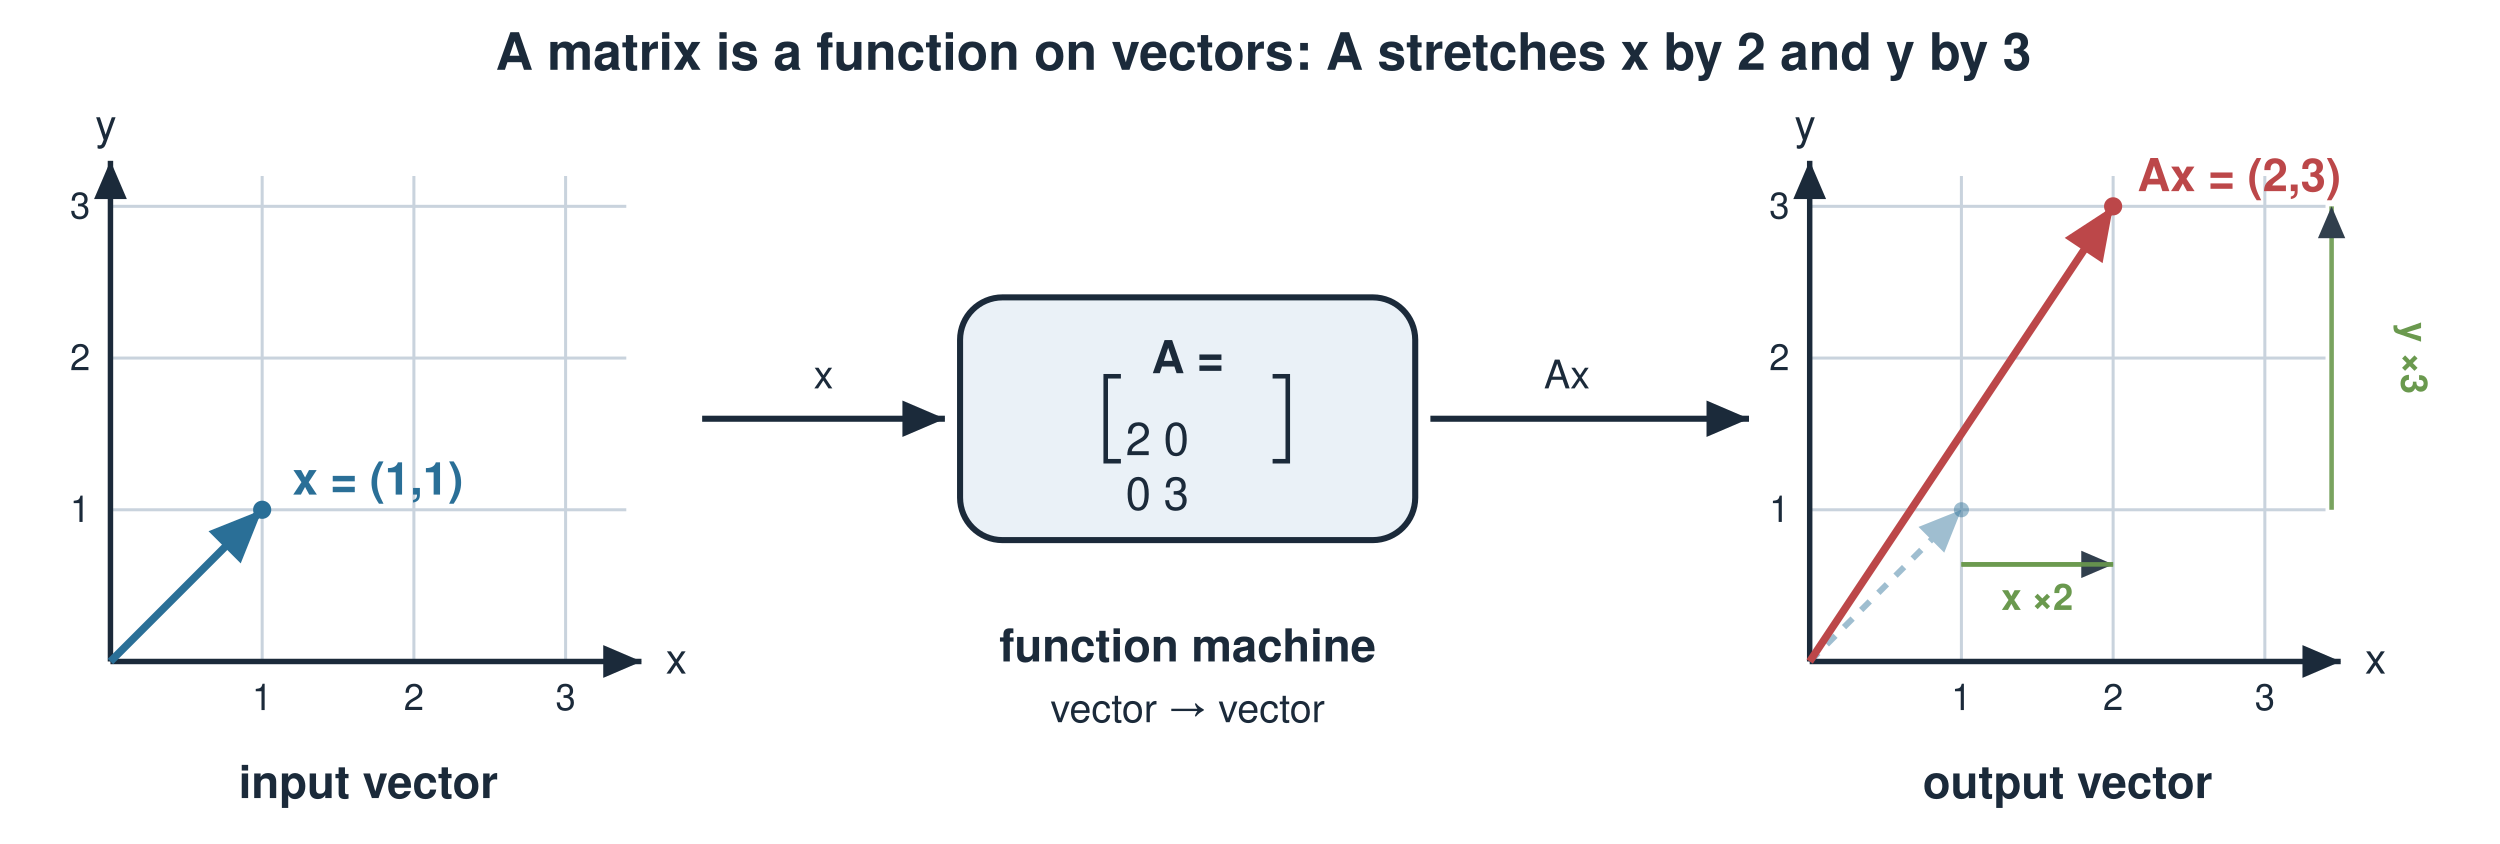
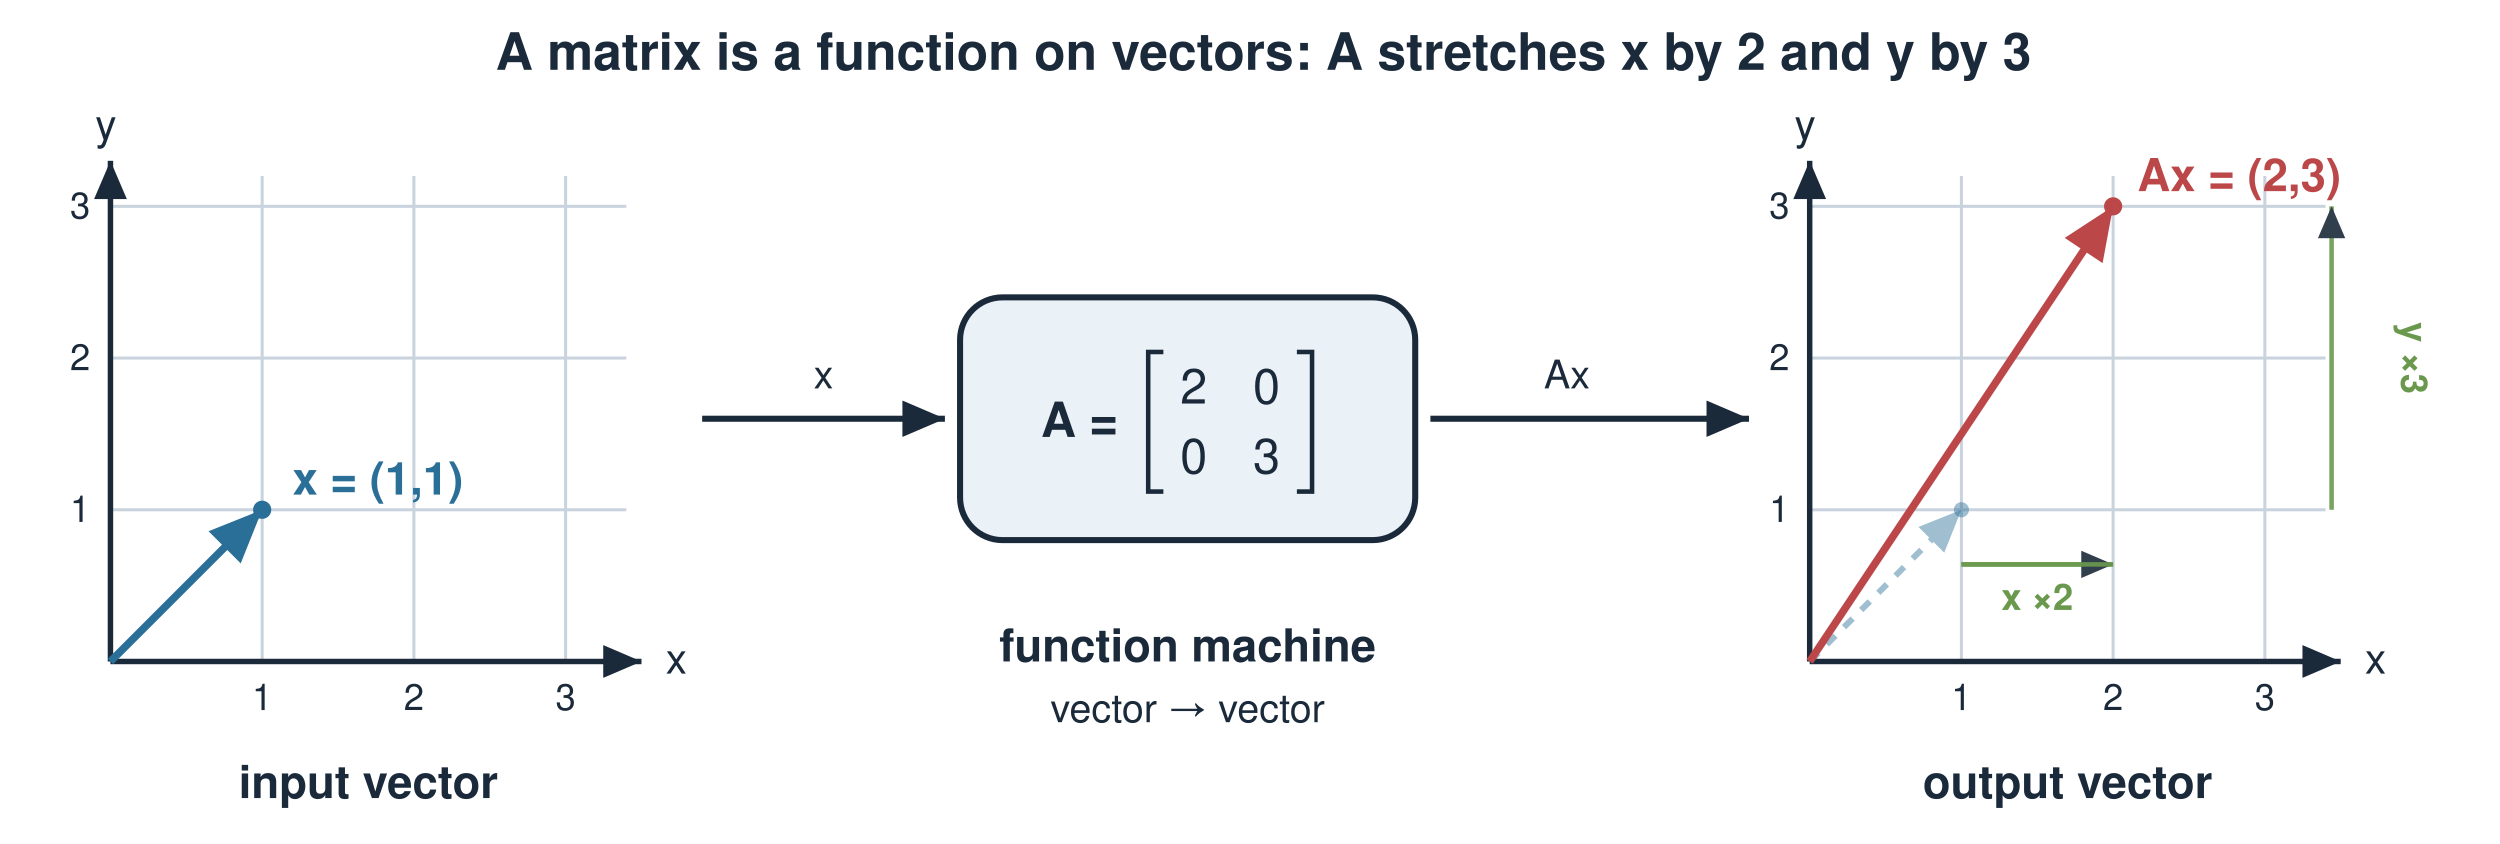
<svg xmlns="http://www.w3.org/2000/svg" viewBox="23.6 82 823.9 278" width="823.9" height="278" font-family="Helvetica, Arial, sans-serif">
  <defs>
    <marker id="arrow" markerWidth="9" markerHeight="9" refX="7" refY="3" orient="auto" markerUnits="strokeWidth">
      <path d="M0,0 L7,3 L0,6 Z" fill="#1b2a3a" />
    </marker>
    <marker id="arrowBlue" markerWidth="9" markerHeight="9" refX="7" refY="3" orient="auto" markerUnits="strokeWidth">
      <path d="M0,0 L7,3 L0,6 Z" fill="#2a6f97" />
    </marker>
    <marker id="arrowRed" markerWidth="9" markerHeight="9" refX="7" refY="3" orient="auto" markerUnits="strokeWidth">
      <path d="M0,0 L7,3 L0,6 Z" fill="#bc4749" />
    </marker>
  </defs>
  <g>
    <g stroke="#c9d3dd" stroke-width="1">
      <line x1="60" y1="300" x2="230" y2="300" />
      <line x1="60" y1="250" x2="230" y2="250" />
      <line x1="60" y1="200" x2="230" y2="200" />
      <line x1="60" y1="150" x2="230" y2="150" />
      <line x1="110" y1="140" x2="110" y2="300" />
      <line x1="160" y1="140" x2="160" y2="300" />
      <line x1="210" y1="140" x2="210" y2="300" />
    </g>
    <g stroke="#1b2a3a" stroke-width="1.8">
      <line x1="60" y1="300" x2="235" y2="300" marker-end="url(#arrow)" />
      <line x1="60" y1="300" x2="60" y2="135" marker-end="url(#arrow)" />
    </g>
    <g fill="#1b2a3a" font-size="12" text-anchor="middle">
      <text x="110" y="316">1</text>
      <text x="160" y="316">2</text>
      <text x="210" y="316">3</text>
      <text x="50" y="254">1</text>
      <text x="50" y="204">2</text>
      <text x="50" y="154">3</text>
    </g>
    <text x="243" y="304" font-size="14" fill="#1b2a3a">x</text>
    <text x="55" y="128" font-size="14" fill="#1b2a3a">y</text>
    <line x1="60" y1="300" x2="110" y2="250" stroke="#2a6f97" stroke-width="2.5" marker-end="url(#arrowBlue)" />
    <circle cx="110" cy="250" r="3" fill="#2a6f97" />
    <text x="120" y="245" font-size="15" fill="#2a6f97" font-weight="bold">x = (1,1)</text>
    <text x="145" y="345" font-size="15" fill="#1b2a3a" text-anchor="middle" font-weight="bold">input vector</text>
  </g>
  <g>
    <line x1="255" y1="220" x2="335" y2="220" stroke="#1b2a3a" stroke-width="2" marker-end="url(#arrow)" />
    <rect x="340" y="180" width="150" height="80" rx="14" ry="14" fill="#eaf1f7" stroke="#1b2a3a" stroke-width="2" />
-     <text x="415" y="205" font-size="15" fill="#1b2a3a" text-anchor="middle" font-weight="bold">A =</text>
-     <g font-size="15" fill="#1b2a3a" text-anchor="middle">
-       <text x="405" y="232">2  0</text>
-       <text x="405" y="250">0  3</text>
+     <text x="392" y="226" font-size="16" fill="#1b2a3a" text-anchor="end" font-weight="bold">A =</text>
+     <g font-size="16" fill="#1b2a3a" text-anchor="middle">
+       <text x="417" y="215">2</text>
+       <text x="441" y="215">0</text>
+       <text x="417" y="238">0</text>
+       <text x="441" y="238">3</text>
    </g>
-     <path d="M388,220 v-14 h5 M388,220 v14 h5" stroke="#1b2a3a" stroke-width="1.5" fill="none" />
-     <path d="M448,220 v-14 h-5 M448,220 v14 h-5" stroke="#1b2a3a" stroke-width="1.5" fill="none" />
+     <path d="M407,198 h-5 v46 h5" stroke="#1b2a3a" stroke-width="1.5" fill="none" />
+     <path d="M451,198 h5 v46 h-5" stroke="#1b2a3a" stroke-width="1.5" fill="none" />
    <line x1="495" y1="220" x2="600" y2="220" stroke="#1b2a3a" stroke-width="2" marker-end="url(#arrow)" />
    <text x="415" y="300" font-size="15" fill="#1b2a3a" text-anchor="middle" font-weight="bold">function machine</text>
    <text x="415" y="320" font-size="13" fill="#1b2a3a" text-anchor="middle">vector → vector</text>
    <text x="295" y="210" font-size="13" fill="#1b2a3a" text-anchor="middle">x</text>
    <text x="540" y="210" font-size="13" fill="#1b2a3a" text-anchor="middle">Ax</text>
  </g>
  <g>
    <g stroke="#c9d3dd" stroke-width="1">
      <line x1="620" y1="300" x2="790" y2="300" />
      <line x1="620" y1="250" x2="790" y2="250" />
      <line x1="620" y1="200" x2="790" y2="200" />
      <line x1="620" y1="150" x2="790" y2="150" />
      <line x1="670" y1="140" x2="670" y2="300" />
      <line x1="720" y1="140" x2="720" y2="300" />
      <line x1="770" y1="140" x2="770" y2="300" />
    </g>
    <g stroke="#1b2a3a" stroke-width="1.8">
      <line x1="620" y1="300" x2="795" y2="300" marker-end="url(#arrow)" />
      <line x1="620" y1="300" x2="620" y2="135" marker-end="url(#arrow)" />
    </g>
    <g fill="#1b2a3a" font-size="12" text-anchor="middle">
      <text x="670" y="316">1</text>
      <text x="720" y="316">2</text>
      <text x="770" y="316">3</text>
      <text x="610" y="254">1</text>
      <text x="610" y="204">2</text>
      <text x="610" y="154">3</text>
    </g>
    <text x="803" y="304" font-size="14" fill="#1b2a3a">x</text>
    <text x="615" y="128" font-size="14" fill="#1b2a3a">y</text>
    <line x1="620" y1="300" x2="670" y2="250" stroke="#2a6f97" stroke-width="2" stroke-dasharray="4 4" opacity="0.45" marker-end="url(#arrowBlue)" />
    <circle cx="670" cy="250" r="2.5" fill="#2a6f97" opacity="0.45" />
    <line x1="620" y1="300" x2="720" y2="150" stroke="#bc4749" stroke-width="2.5" marker-end="url(#arrowRed)" />
    <circle cx="720" cy="150" r="3" fill="#bc4749" />
    <text x="728" y="145" font-size="15" fill="#bc4749" font-weight="bold">Ax = (2,3)</text>
    <path d="M670,268 L720,268" stroke="#6a994e" stroke-width="1.5" marker-end="url(#arrow)" opacity="0.9" />
    <path d="M670,268 L720,268" stroke="#6a994e" stroke-width="1.5" opacity="0.9" />
    <text x="695" y="283" font-size="12" fill="#6a994e" text-anchor="middle" font-weight="bold">x ×2</text>
    <path d="M792,250 L792,150" stroke="#6a994e" stroke-width="1.5" marker-end="url(#arrow)" opacity="0.9" />
    <text x="815" y="200" font-size="12" fill="#6a994e" text-anchor="middle" font-weight="bold" transform="rotate(90 815 200)">y ×3</text>
    <text x="705" y="345" font-size="15" fill="#1b2a3a" text-anchor="middle" font-weight="bold">output vector</text>
  </g>
  <text x="440" y="105" font-size="17" fill="#1b2a3a" text-anchor="middle" font-weight="bold">A matrix is a function on vectors:  A stretches x by 2 and y by 3</text>
</svg>
